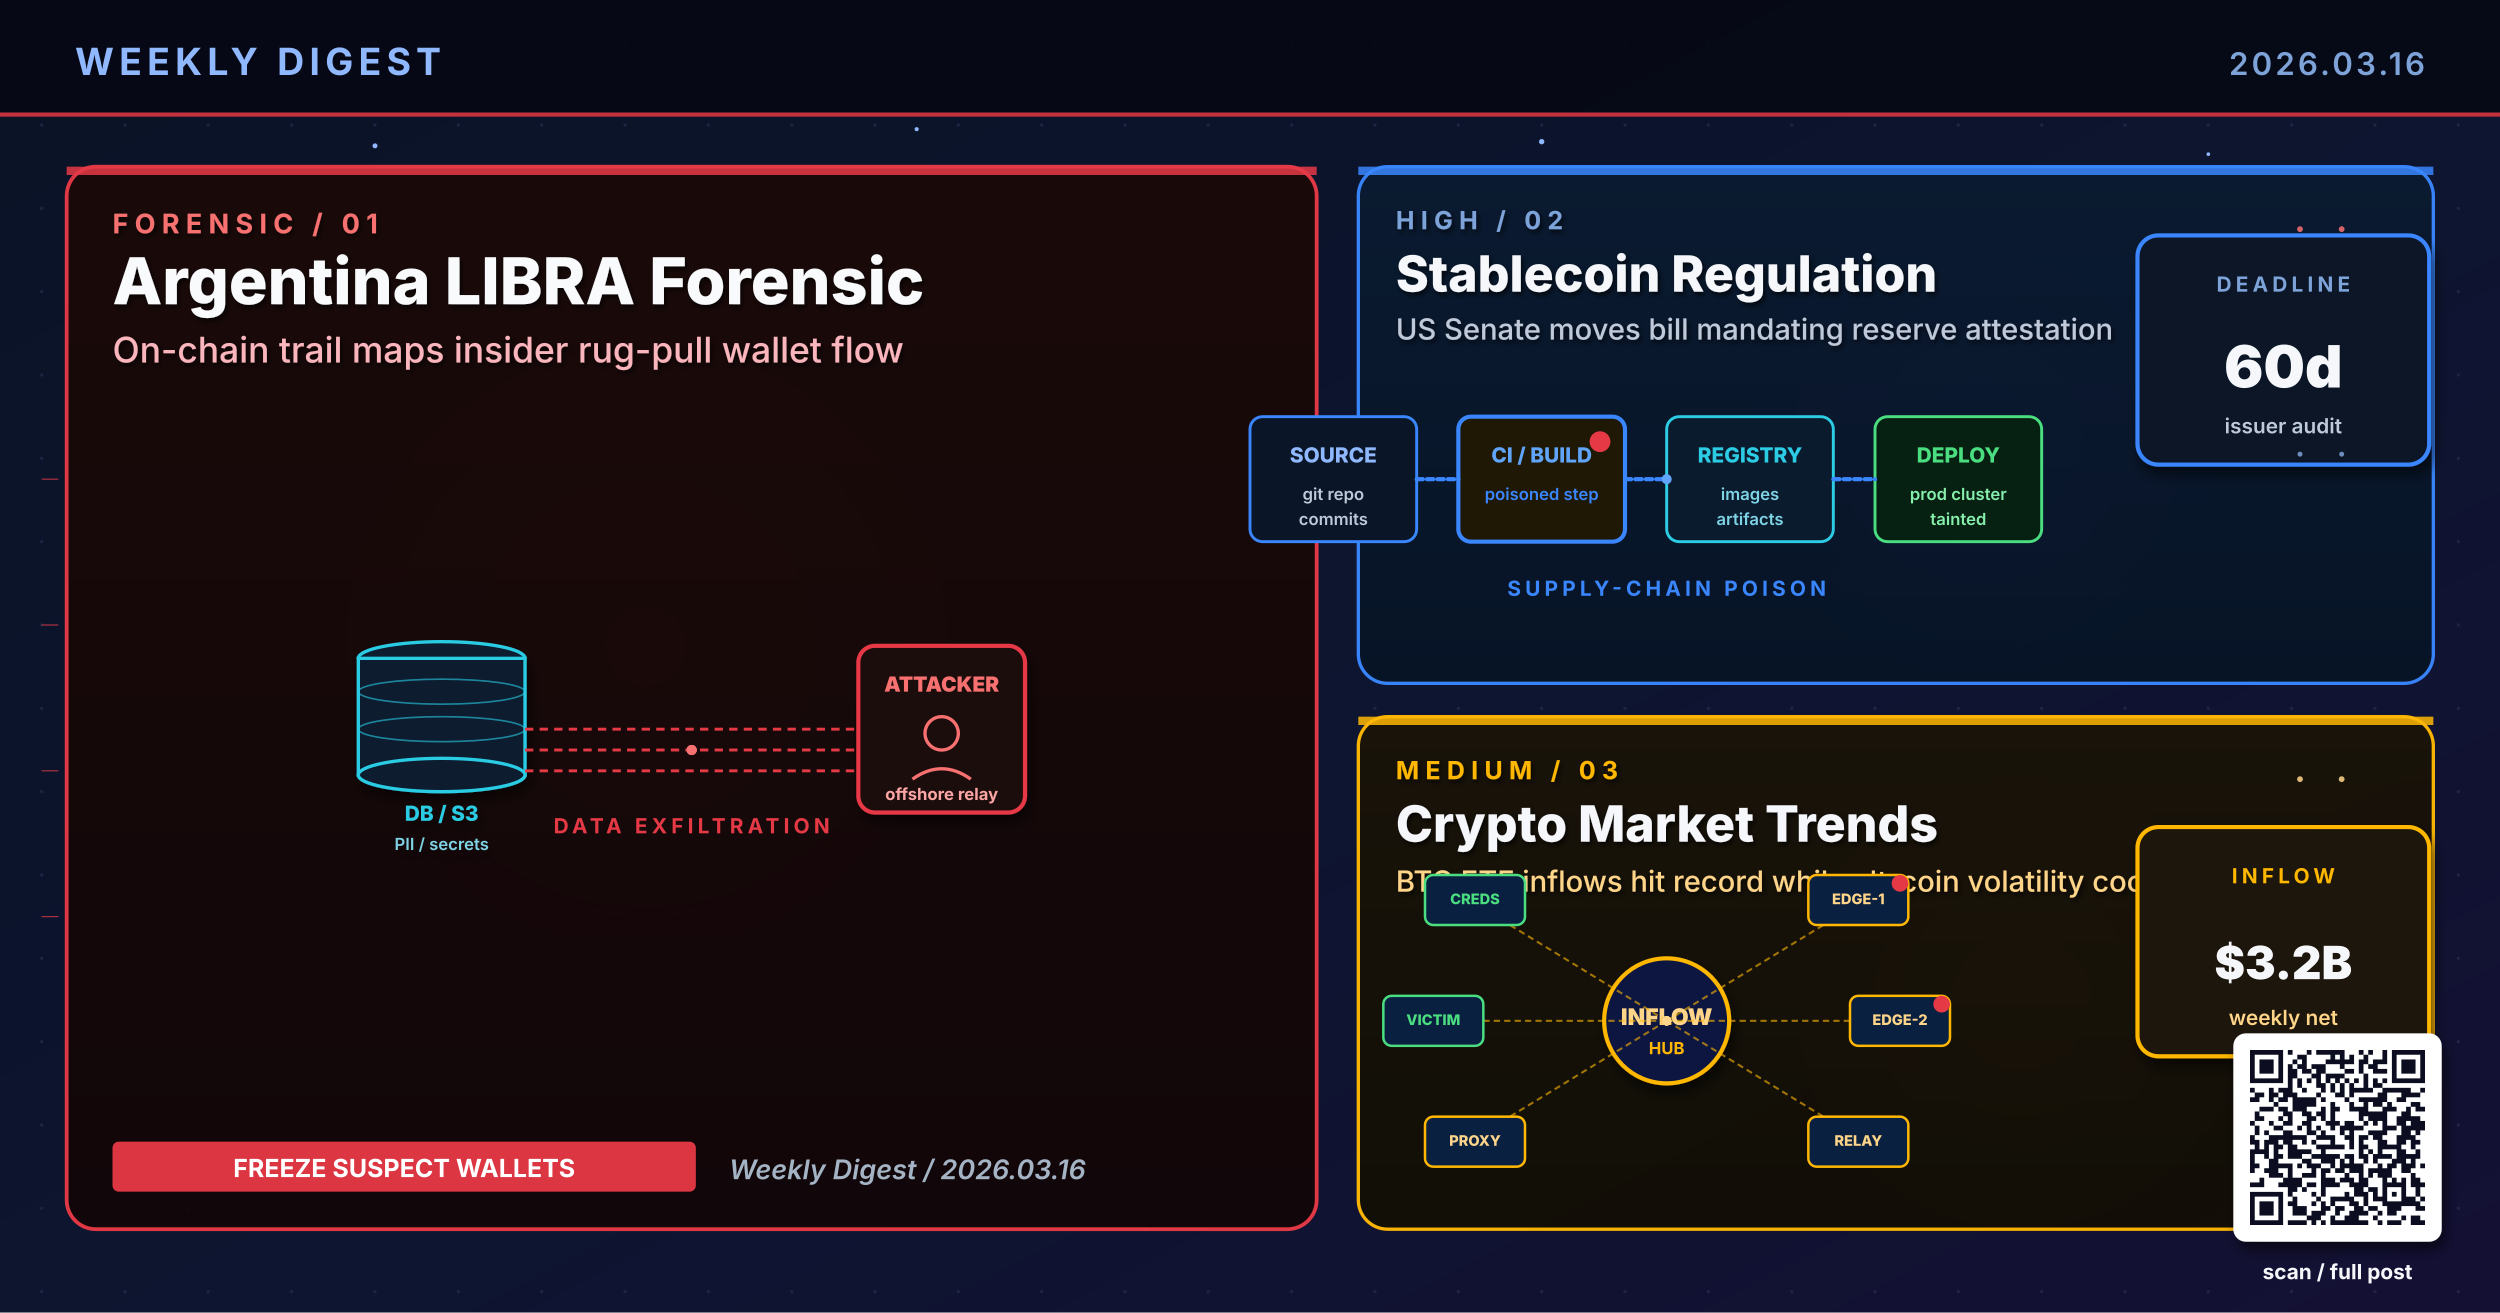
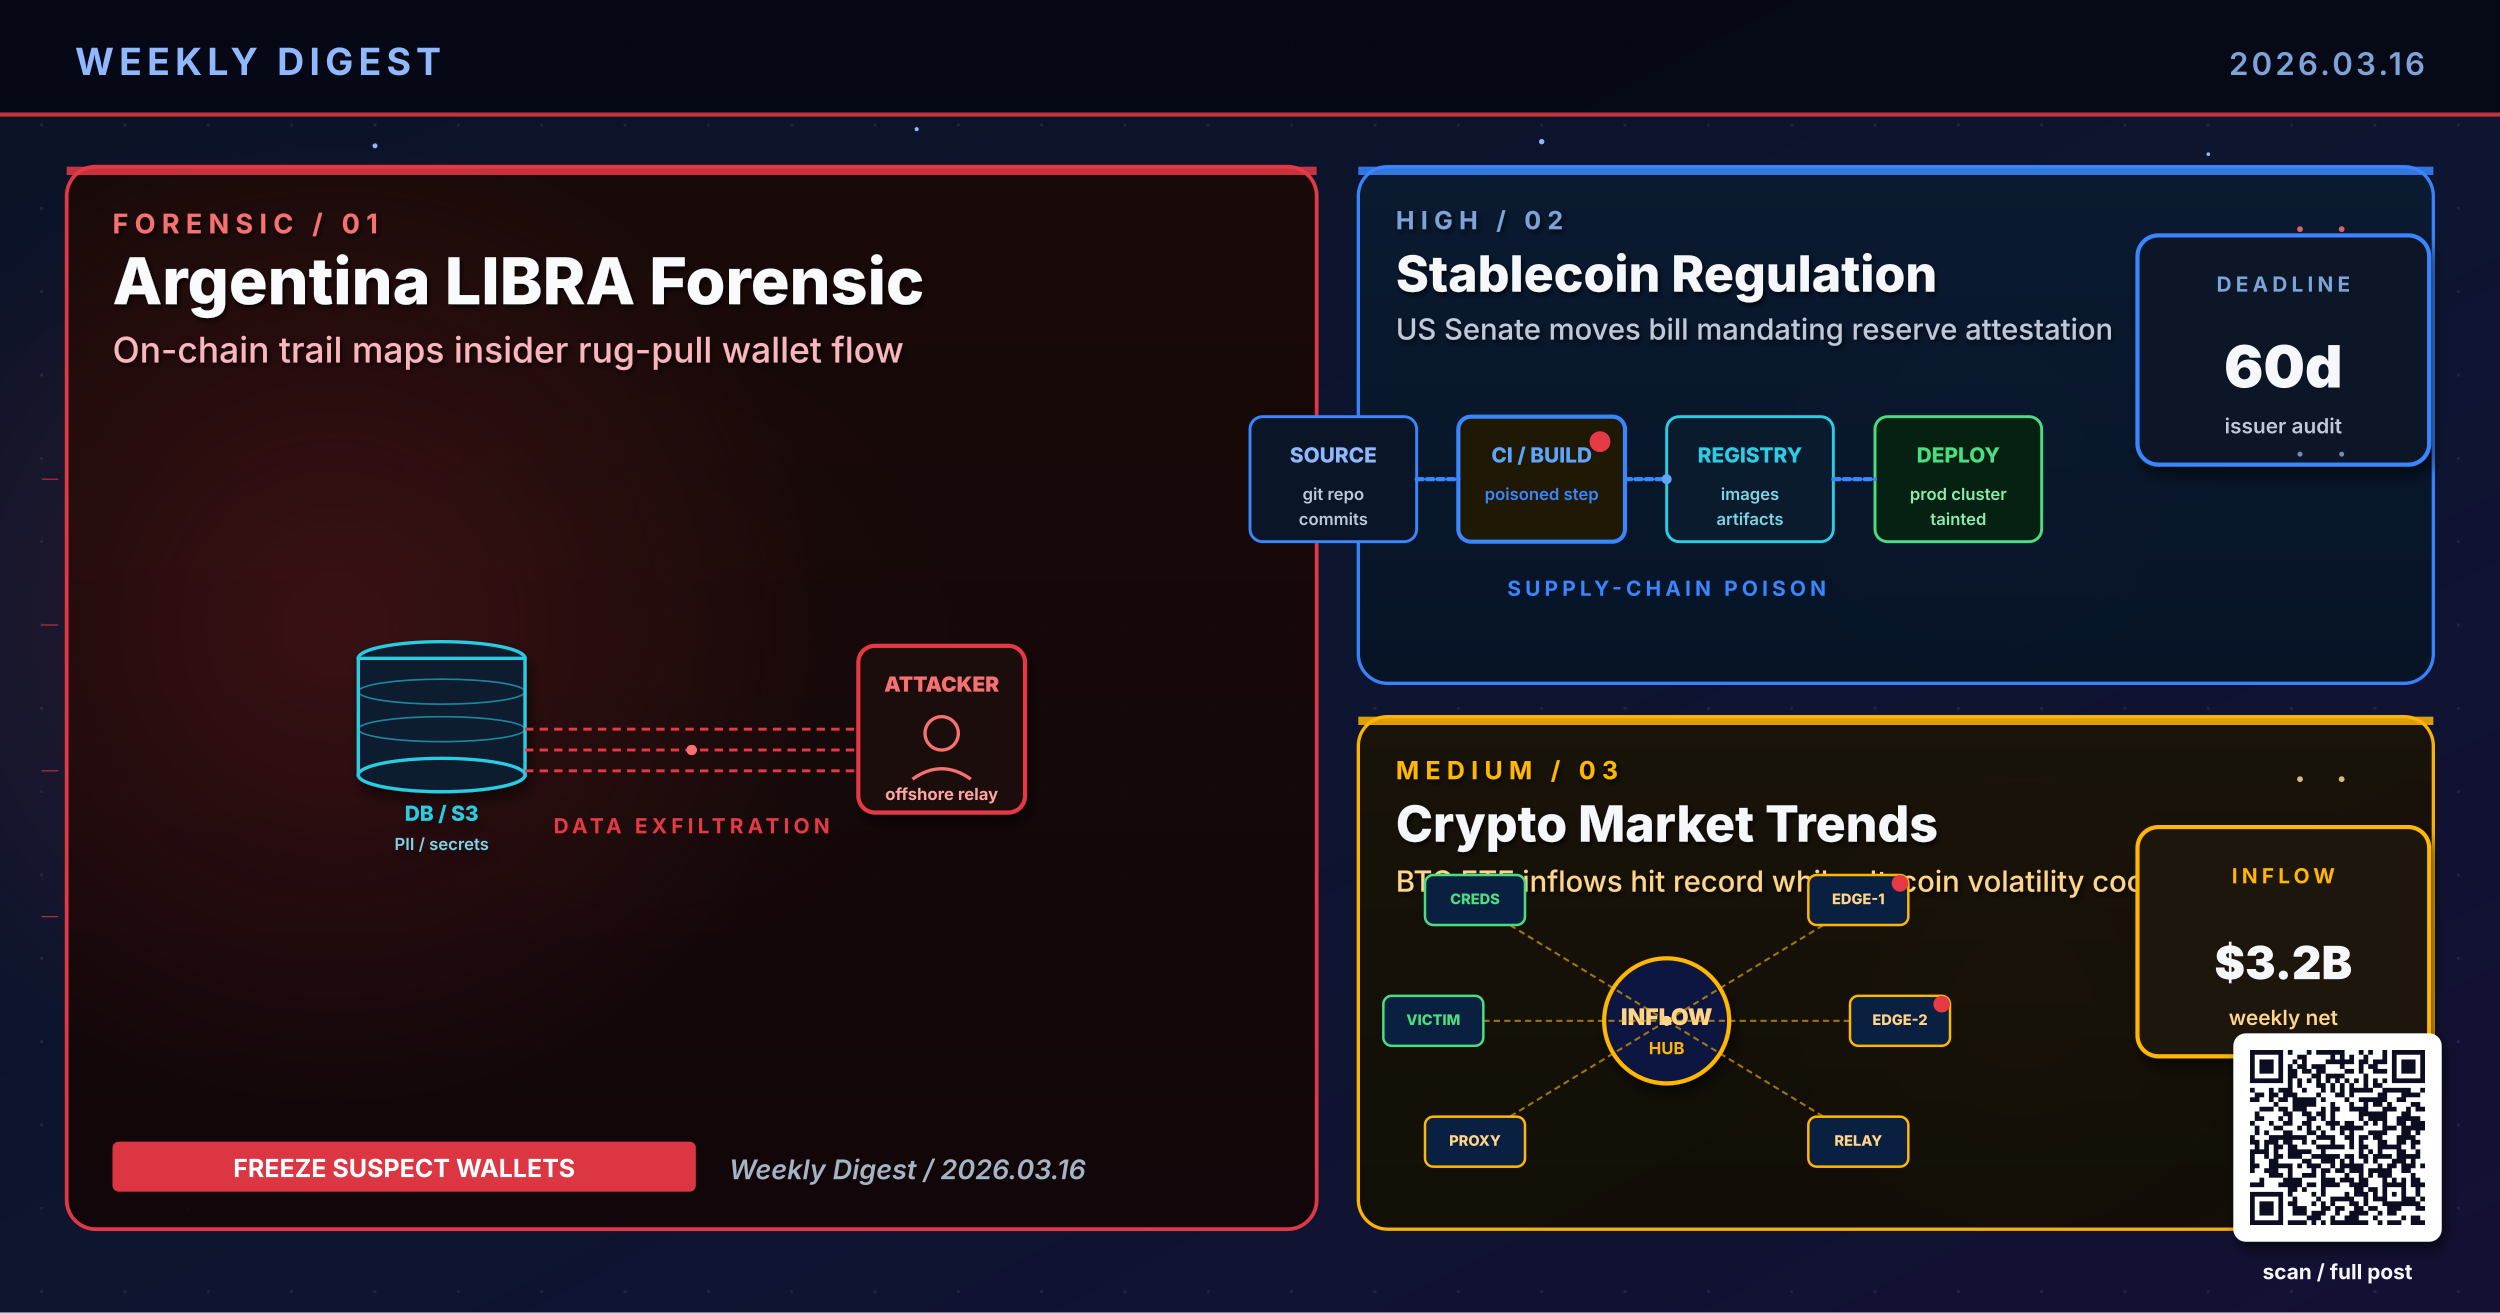
<svg xmlns="http://www.w3.org/2000/svg" viewBox="0 0 1200 630" width="1200" height="630" role="img" aria-label="Weekly digest cover 2026.03.16: Argentina LIBRA Forensic, Stablecoin Regulation, Crypto Market Trends">
  <defs>
    <linearGradient id="bgSpread" x1="0%" y1="0%" x2="100%" y2="100%">
      <stop offset="0%" stop-color="#0B1326" />
      <stop offset="55%" stop-color="#0D1530" />
      <stop offset="100%" stop-color="#141034" />
    </linearGradient>
    <linearGradient id="heroPanel" x1="0%" y1="0%" x2="0%" y2="100%">
      <stop offset="0%" stop-color="#1A0A08" />
      <stop offset="100%" stop-color="#110608" />
    </linearGradient>
    <linearGradient id="heroPanelBlue" x1="0%" y1="0%" x2="0%" y2="100%">
      <stop offset="0%" stop-color="#0A1A30" />
      <stop offset="100%" stop-color="#071426" />
    </linearGradient>
    <linearGradient id="heroPanelAmber" x1="0%" y1="0%" x2="0%" y2="100%">
      <stop offset="0%" stop-color="#1A1208" />
      <stop offset="100%" stop-color="#120E06" />
    </linearGradient>
    <linearGradient id="heroPanelGreen" x1="0%" y1="0%" x2="0%" y2="100%">
-       <stop offset="0%" stop-color="#062012" />
-       <stop offset="100%" stop-color="#04150B" />
+       <stop offset="0%" stop-color="#08160E" />
+       <stop offset="100%" stop-color="#04100A" />
    </linearGradient>
    <linearGradient id="heroPanelPurple" x1="0%" y1="0%" x2="0%" y2="100%">
-       <stop offset="0%" stop-color="#1B0E36" />
-       <stop offset="100%" stop-color="#10081E" />
+       <stop offset="0%" stop-color="#110629" />
+       <stop offset="100%" stop-color="#0A0418" />
    </linearGradient>
    <radialGradient id="hotRed" cx="50%" cy="50%" r="50%">
      <stop offset="0%" stop-color="#E63946" stop-opacity="0.6" />
      <stop offset="100%" stop-color="#E63946" stop-opacity="0" />
    </radialGradient>
    <radialGradient id="hotBlue" cx="50%" cy="50%" r="50%">
      <stop offset="0%" stop-color="#3A86FF" stop-opacity="0.5" />
      <stop offset="100%" stop-color="#3A86FF" stop-opacity="0" />
    </radialGradient>
    <radialGradient id="hotAmber" cx="50%" cy="50%" r="50%">
      <stop offset="0%" stop-color="#FFB703" stop-opacity="0.45" />
      <stop offset="100%" stop-color="#FFB703" stop-opacity="0" />
    </radialGradient>
    <radialGradient id="hotGreen" cx="50%" cy="50%" r="50%">
      <stop offset="0%" stop-color="#4ADE80" stop-opacity="0.45" />
      <stop offset="100%" stop-color="#4ADE80" stop-opacity="0" />
    </radialGradient>
    <radialGradient id="hotPurple" cx="50%" cy="50%" r="50%">
      <stop offset="0%" stop-color="#A78BFA" stop-opacity="0.45" />
      <stop offset="100%" stop-color="#A78BFA" stop-opacity="0" />
    </radialGradient>
    <pattern id="envGrid" x="0" y="0" width="40" height="40" patternUnits="userSpaceOnUse">
      <circle cx="20" cy="20" r="0.8" fill="#2A3256" opacity="0.55" />
    </pattern>
    <filter id="softShadow" x="-10%" y="-10%" width="130%" height="130%">
      <feGaussianBlur in="SourceAlpha" stdDeviation="3" />
      <feOffset dx="2" dy="4" />
      <feComponentTransfer>
        <feFuncA type="linear" slope="0.55" />
      </feComponentTransfer>
      <feMerge>
        <feMergeNode />
        <feMergeNode in="SourceGraphic" />
      </feMerge>
    </filter>
    <filter id="textShadow" x="-10%" y="-10%" width="130%" height="130%">
      <feGaussianBlur in="SourceAlpha" stdDeviation="1.2" />
      <feOffset dx="1" dy="1.5" />
      <feComponentTransfer>
        <feFuncA type="linear" slope="0.7" />
      </feComponentTransfer>
      <feMerge>
        <feMergeNode />
        <feMergeNode in="SourceGraphic" />
      </feMerge>
    </filter>
  </defs>
  <rect width="1200" height="630" fill="url(#bgSpread)" />
  <rect width="1200" height="630" fill="url(#envGrid)" />
  <circle cx="310" cy="310" r="160" fill="url(#hotRed)">
    <animate attributeName="opacity" values="0.6;1;0.6" dur="5.8s" repeatCount="indefinite" />
  </circle>
  <circle cx="950" cy="210" r="120" fill="url(#hotBlue)">
    <animate attributeName="opacity" values="0.45;0.85;0.45" dur="6.4s" repeatCount="indefinite" />
  </circle>
  <circle cx="970" cy="480" r="110" fill="url(#hotAmber)">
    <animate attributeName="opacity" values="0.4;0.75;0.4" dur="7.1s" repeatCount="indefinite" />
  </circle>
  <g fill="#8FB8FF">
    <circle cx="180" cy="70" r="1.2">
      <animate attributeName="opacity" values="0.2;1;0.2" dur="3.4s" repeatCount="indefinite" />
    </circle>
    <circle cx="440" cy="62" r="1">
      <animate attributeName="opacity" values="0.2;0.9;0.2" dur="4.2s" repeatCount="indefinite" />
    </circle>
    <circle cx="740" cy="68" r="1.3">
      <animate attributeName="opacity" values="0.25;1;0.25" dur="3.9s" repeatCount="indefinite" />
    </circle>
    <circle cx="1060" cy="74" r="0.9">
      <animate attributeName="opacity" values="0.2;0.85;0.2" dur="5.1s" repeatCount="indefinite" />
    </circle>
    <circle cx="90" cy="580" r="1">
      <animate attributeName="opacity" values="0.15;0.8;0.15" dur="4.7s" repeatCount="indefinite" />
    </circle>
    <circle cx="550" cy="590" r="0.8">
      <animate attributeName="opacity" values="0.2;0.75;0.2" dur="3.6s" begin="0.5s" repeatCount="indefinite" />
    </circle>
  </g>
  <rect x="0" y="0" width="1200" height="56" fill="#050813" opacity="0.92" />
  <text x="36" y="36" font-family="Inter, Helvetica, Arial, sans-serif" font-size="18" font-weight="700" fill="#8FB8FF" letter-spacing="2.5">WEEKLY DIGEST</text>
  <text x="1164" y="36" font-family="Inter, Helvetica, Arial, sans-serif" font-size="15" font-weight="600" fill="#7DA3D9" letter-spacing="1.5" text-anchor="end">2026.03.16</text>
  <rect x="0" y="54" width="1200" height="2" fill="#E63946" opacity="0.85">
    <animate attributeName="opacity" values="0.4;1;0.4" dur="4.8s" repeatCount="indefinite" />
  </rect>
  <rect x="32" y="80" width="600" height="510" rx="14" ry="14" fill="url(#heroPanel)" stroke="#E63946" stroke-width="1.8" opacity="0.98" />
+   <circle cx="160" cy="300" r="240" fill="url(#hotRed)" opacity="0.28" />
  <rect x="32" y="80" width="600" height="4" fill="#E63946" opacity="0.85">
    <animate attributeName="opacity" values="0.5;1;0.5" dur="3.4s" repeatCount="indefinite" />
  </rect>
  <g filter="url(#textShadow)">
    <text x="54" y="112" font-family="Inter, Helvetica, Arial, sans-serif" font-size="13" font-weight="700" fill="#F87171" letter-spacing="3">FORENSIC  /  01</text>
    <text x="54" y="146" font-family="Inter, Helvetica, Arial, sans-serif" font-size="31" font-weight="800" fill="#F8FAFC">Argentina LIBRA Forensic</text>
    <text x="54" y="174" font-family="Inter, Helvetica, Arial, sans-serif" font-size="17" font-weight="500" fill="#FBB6BD">On-chain trail maps insider rug-pull wallet flow</text>
  </g>
  <g transform="translate(332,360)">
    <g transform="translate(-160,-50)" filter="url(#softShadow)">
      <ellipse cx="40" cy="6" rx="40" ry="8" fill="#0A1B2E" stroke="#2CCCE4" stroke-width="1.6" />
      <rect x="0" y="6" width="80" height="56" fill="#0A1B2E" stroke="#2CCCE4" stroke-width="1.6" />
      <ellipse cx="40" cy="62" rx="40" ry="8" fill="#0A1B2E" stroke="#2CCCE4" stroke-width="1.6" />
      <ellipse cx="40" cy="22" rx="40" ry="6" fill="none" stroke="#2CCCE4" stroke-width="0.8" opacity="0.6" />
      <ellipse cx="40" cy="40" rx="40" ry="6" fill="none" stroke="#2CCCE4" stroke-width="0.8" opacity="0.6" />
      <text x="40" y="84" text-anchor="middle" font-family="Inter, monospace" font-size="10" font-weight="800" fill="#2CCCE4">DB / S3</text>
      <text x="40" y="98" text-anchor="middle" font-family="Inter, monospace" font-size="8" font-weight="600" fill="#7ED4E5">PII  /  secrets</text>
    </g>
    <g transform="translate(80,-50)" filter="url(#softShadow)">
      <rect x="0" y="0" width="80" height="80" rx="8" fill="#1E0A0A" stroke="#E63946" stroke-width="2" />
      <text x="40" y="22" text-anchor="middle" font-family="Inter, monospace" font-size="10" font-weight="900" fill="#F87171">ATTACKER</text>
      <g transform="translate(20,32)" stroke="#F87171" stroke-width="1.6" fill="none">
        <circle cx="20" cy="10" r="8" />
        <path d="M6 32 Q20 22 34 32" />
      </g>
      <text x="40" y="74" text-anchor="middle" font-family="Inter, monospace" font-size="8" font-weight="700" fill="#FCA5A5">offshore relay</text>
    </g>
    <g stroke="#E63946" stroke-width="1.4" stroke-dasharray="4 3" fill="none">
      <path d="M-80 -10 L80 -10">
        <animate attributeName="stroke-dashoffset" values="0;-14" dur="1.2s" repeatCount="indefinite" />
      </path>
      <path d="M-80 0 L80 0">
        <animate attributeName="stroke-dashoffset" values="0;-14" dur="1.4s" begin="0.2s" repeatCount="indefinite" />
      </path>
      <path d="M-80 10 L80 10">
        <animate attributeName="stroke-dashoffset" values="0;-14" dur="1s" begin="0.4s" repeatCount="indefinite" />
      </path>
    </g>
    <g fill="#F87171">
      <circle r="2.4">
        <animateMotion path="M-80 -10 L80 -10" dur="2s" repeatCount="indefinite" />
      </circle>
      <circle r="2.4">
        <animateMotion path="M-80 0 L80 0" dur="2.2s" begin="0.4s" repeatCount="indefinite" />
      </circle>
      <circle r="2.4">
        <animateMotion path="M-80 10 L80 10" dur="2.4s" begin="0.8s" repeatCount="indefinite" />
      </circle>
    </g>
    <text x="0" y="40" text-anchor="middle" font-family="Inter, Helvetica, Arial, sans-serif" font-size="10" font-weight="700" fill="#E63946" letter-spacing="2">DATA EXFILTRATION</text>
  </g>
  <g transform="translate(54,548)">
    <rect x="0" y="0" width="280" height="24" rx="3" fill="#E63946" opacity="0.95" />
    <text x="140" y="17" text-anchor="middle" font-family="Inter, Helvetica, Arial, sans-serif" font-size="12" font-weight="700" fill="#FFFFFF">FREEZE SUSPECT WALLETS</text>
  </g>
  <text x="350" y="566" font-family="Inter, Helvetica, Arial, sans-serif" font-size="13" font-weight="600" fill="#A5B4C4" font-style="italic">Weekly Digest  /  2026.03.16</text>
  <rect x="652" y="80" width="516" height="248" rx="14" ry="14" fill="url(#heroPanelBlue)" stroke="#3A86FF" stroke-width="1.6" opacity="0.97" />
  <rect x="652" y="80" width="516" height="4" fill="#3A86FF" opacity="0.85">
    <animate attributeName="opacity" values="0.5;1;0.5" dur="4.2s" repeatCount="indefinite" />
  </rect>
  <g filter="url(#textShadow)">
    <text x="670" y="110" font-family="Inter, Helvetica, Arial, sans-serif" font-size="12" font-weight="700" fill="#7DA3D9" letter-spacing="3">HIGH  /  02</text>
    <text x="670" y="140" font-family="Inter, Helvetica, Arial, sans-serif" font-size="24" font-weight="800" fill="#F5F7FA">Stablecoin Regulation</text>
    <text x="670" y="163" font-family="Inter, Helvetica, Arial, sans-serif" font-size="14" font-weight="500" fill="#BFC9D9">US Senate moves bill mandating reserve attestation</text>
  </g>
  <g transform="translate(800,230)" font-family="Inter, monospace" font-weight="800">
    <g transform="translate(-200,-30)">
      <rect x="0" y="0" width="80" height="60" rx="6" fill="#0A1628" stroke="#3A86FF" stroke-width="1.4" />
      <text x="40" y="22" text-anchor="middle" font-size="10" fill="#8FB8FF">SOURCE</text>
      <text x="40" y="40" text-anchor="middle" font-size="8" font-weight="600" fill="#BFC9D9">git repo</text>
      <text x="40" y="52" text-anchor="middle" font-size="8" font-weight="600" fill="#BFC9D9">commits</text>
    </g>
    <g transform="translate(-100,-30)">
      <rect x="0" y="0" width="80" height="60" rx="6" fill="#1E1805" stroke="#3A86FF" stroke-width="2">
        <animate attributeName="stroke-opacity" values="0.6;1;0.6" dur="1.8s" repeatCount="indefinite" />
      </rect>
      <text x="40" y="22" text-anchor="middle" font-size="10" fill="#60A5FA">CI / BUILD</text>
      <text x="40" y="40" text-anchor="middle" font-size="8" font-weight="600" fill="#3A86FF">poisoned step</text>
      <circle cx="68" cy="12" r="5" fill="#E63946">
        <animate attributeName="opacity" values="0.4;1;0.4" dur="1.2s" repeatCount="indefinite" />
      </circle>
    </g>
    <g transform="translate(0,-30)">
      <rect x="0" y="0" width="80" height="60" rx="6" fill="#0A1B2E" stroke="#2CCCE4" stroke-width="1.4" />
      <text x="40" y="22" text-anchor="middle" font-size="10" fill="#2CCCE4">REGISTRY</text>
      <text x="40" y="40" text-anchor="middle" font-size="8" font-weight="600" fill="#7ED4E5">images</text>
      <text x="40" y="52" text-anchor="middle" font-size="8" font-weight="600" fill="#7ED4E5">artifacts</text>
    </g>
    <g transform="translate(100,-30)">
      <rect x="0" y="0" width="80" height="60" rx="6" fill="#062012" stroke="#4ADE80" stroke-width="1.4" />
      <text x="40" y="22" text-anchor="middle" font-size="10" fill="#4ADE80">DEPLOY</text>
      <text x="40" y="40" text-anchor="middle" font-size="8" font-weight="600" fill="#86EFAC">prod cluster</text>
      <text x="40" y="52" text-anchor="middle" font-size="8" font-weight="600" fill="#86EFAC">tainted</text>
    </g>
    <g stroke="#3A86FF" stroke-width="2" fill="none" stroke-linecap="round">
      <path d="M-120 0 L-100 0" stroke-dasharray="3 2">
        <animate attributeName="stroke-dashoffset" values="0;-10" dur="1s" repeatCount="indefinite" />
      </path>
      <path d="M-20 0 L0 0" stroke-dasharray="3 2">
        <animate attributeName="stroke-dashoffset" values="0;-10" dur="1s" repeatCount="indefinite" />
      </path>
      <path d="M80 0 L100 0" stroke-dasharray="3 2">
        <animate attributeName="stroke-dashoffset" values="0;-10" dur="1s" repeatCount="indefinite" />
      </path>
    </g>
    <g fill="#60A5FA">
      <circle r="2.4">
        <animateMotion path="M-120 0 L100 0" dur="3.6s" repeatCount="indefinite" />
      </circle>
      <circle r="2" opacity="0.7">
        <animateMotion path="M-120 0 L100 0" dur="3.6s" begin="1.2s" repeatCount="indefinite" />
      </circle>
    </g>
    <text x="0" y="56" text-anchor="middle" font-family="Inter, Helvetica, Arial, sans-serif" font-size="10" font-weight="700" fill="#3A86FF" letter-spacing="2">SUPPLY-CHAIN POISON</text>
  </g>
  <g transform="translate(1094,168)" filter="url(#softShadow)">
    <rect x="-68" y="-55" width="140" height="110" rx="10" fill="#071426" stroke="#3A86FF" stroke-width="2" />
    <text x="2" y="-28" text-anchor="middle" font-family="Inter, Helvetica, Arial, sans-serif" font-size="10" font-weight="700" letter-spacing="2" fill="#7DA3D9">DEADLINE</text>
    <text x="2" y="18" text-anchor="middle" font-family="Inter, Helvetica, Arial, sans-serif" font-size="28" font-weight="900" fill="#F5F7FA">60d</text>
    <text x="2" y="40" text-anchor="middle" font-family="Inter, Helvetica, Arial, sans-serif" font-size="10" font-weight="600" fill="#BFC9D9">issuer audit</text>
  </g>
  <rect x="652" y="344" width="516" height="246" rx="14" ry="14" fill="url(#heroPanelAmber)" stroke="#FFB703" stroke-width="1.6" opacity="0.97" />
  <rect x="652" y="344" width="516" height="4" fill="#FFB703" opacity="0.85">
    <animate attributeName="opacity" values="0.5;1;0.5" dur="4.8s" repeatCount="indefinite" />
  </rect>
  <g filter="url(#textShadow)">
    <text x="670" y="374" font-family="Inter, Helvetica, Arial, sans-serif" font-size="12" font-weight="700" fill="#FFB703" letter-spacing="3">MEDIUM  /  03</text>
    <text x="670" y="404" font-family="Inter, Helvetica, Arial, sans-serif" font-size="24" font-weight="800" fill="#F5F7FA">Crypto Market Trends</text>
    <text x="670" y="428" font-family="Inter, Helvetica, Arial, sans-serif" font-size="14" font-weight="500" fill="#FFD58A">BTC ETF inflows hit record while alt-coin volatility cools</text>
  </g>
  <g transform="translate(800,490)">
    <circle cx="0" cy="0" r="30" fill="#0A1540" stroke="#FFB703" stroke-width="2" filter="url(#softShadow)">
      <animate attributeName="r" values="28;34;28" dur="3.2s" repeatCount="indefinite" />
    </circle>
    <text x="0" y="2" text-anchor="middle" font-family="Inter, monospace" font-size="11" font-weight="900" fill="#FFD58A">INFLOW</text>
    <text x="0" y="16" text-anchor="middle" font-family="Inter, monospace" font-size="8" font-weight="700" fill="#FFB703">HUB</text>
    <g stroke="#FFB703" stroke-width="1" stroke-dasharray="3 2" fill="none" opacity="0.6">
      <line x1="0" y1="0" x2="90" y2="-55" />
      <line x1="0" y1="0" x2="108" y2="0" />
      <line x1="0" y1="0" x2="90" y2="55" />
      <line x1="0" y1="0" x2="-90" y2="55" />
      <line x1="0" y1="0" x2="-108" y2="0" />
      <line x1="0" y1="0" x2="-90" y2="-55" />
    </g>
    <g font-family="Inter, monospace" font-size="7" font-weight="800">
      <g transform="translate(92,-58)">
        <rect x="-24" y="-12" width="48" height="24" rx="4" fill="#0A2040" stroke="#FFB703" stroke-width="1.2" />
        <text x="0" y="2" text-anchor="middle" fill="#FFD58A">EDGE-1</text>
        <circle cx="20" cy="-8" r="4" fill="#E63946">
          <animate attributeName="opacity" values="0.4;1;0.4" dur="1.6s" repeatCount="indefinite" />
        </circle>
      </g>
      <g transform="translate(112,0)">
        <rect x="-24" y="-12" width="48" height="24" rx="4" fill="#0A2040" stroke="#FFB703" stroke-width="1.2" />
        <text x="0" y="2" text-anchor="middle" fill="#FFD58A">EDGE-2</text>
        <circle cx="20" cy="-8" r="4" fill="#E63946">
          <animate attributeName="opacity" values="0.4;1;0.4" dur="2s" begin="0.3s" repeatCount="indefinite" />
        </circle>
      </g>
      <g transform="translate(92,58)">
        <rect x="-24" y="-12" width="48" height="24" rx="4" fill="#0A2040" stroke="#FFB703" stroke-width="1.2" />
        <text x="0" y="2" text-anchor="middle" fill="#FFD58A">RELAY</text>
      </g>
      <g transform="translate(-92,58)">
        <rect x="-24" y="-12" width="48" height="24" rx="4" fill="#0A2040" stroke="#FFB703" stroke-width="1.2" />
        <text x="0" y="2" text-anchor="middle" fill="#FFD58A">PROXY</text>
      </g>
      <g transform="translate(-112,0)">
        <rect x="-24" y="-12" width="48" height="24" rx="4" fill="#0A2040" stroke="#4ADE80" stroke-width="1.2" />
        <text x="0" y="2" text-anchor="middle" fill="#4ADE80">VICTIM</text>
      </g>
      <g transform="translate(-92,-58)">
        <rect x="-24" y="-12" width="48" height="24" rx="4" fill="#0A2040" stroke="#4ADE80" stroke-width="1.2" />
        <text x="0" y="2" text-anchor="middle" fill="#4ADE80">CREDS</text>
      </g>
    </g>
    <g fill="#FFD58A">
      <circle r="2.2">
        <animateMotion path="M0 0 L90 -55" dur="2s" repeatCount="indefinite" />
      </circle>
      <circle r="2.2">
        <animateMotion path="M0 0 L108 0" dur="1.8s" begin="0.3s" repeatCount="indefinite" />
      </circle>
      <circle r="2.2">
        <animateMotion path="M0 0 L90 55" dur="2.2s" begin="0.6s" repeatCount="indefinite" />
      </circle>
      <circle r="2.2">
        <animateMotion path="M0 0 L-90 55" dur="2.4s" begin="0.9s" repeatCount="indefinite" />
      </circle>
      <circle r="2.2">
        <animateMotion path="M0 0 L-108 0" dur="1.9s" begin="1.2s" repeatCount="indefinite" />
      </circle>
      <circle r="2.2">
        <animateMotion path="M0 0 L-90 -55" dur="2.1s" begin="1.5s" repeatCount="indefinite" />
      </circle>
    </g>
  </g>
  <g transform="translate(1094,452)" filter="url(#softShadow)">
    <rect x="-68" y="-55" width="140" height="110" rx="10" fill="#1A1208" stroke="#FFB703" stroke-width="2" />
    <text x="2" y="-28" text-anchor="middle" font-family="Inter, Helvetica, Arial, sans-serif" font-size="10" font-weight="700" letter-spacing="2" fill="#FFB703">INFLOW</text>
    <text x="2" y="18" text-anchor="middle" font-family="Inter, Helvetica, Arial, sans-serif" font-size="22" font-weight="900" fill="#F5F7FA">$3.2B</text>
    <text x="2" y="40" text-anchor="middle" font-family="Inter, Helvetica, Arial, sans-serif" font-size="10" font-weight="600" fill="#FFD58A">weekly net</text>
  </g>
  <g opacity="0.85">
    <g fill="#F87171">
      <circle cx="1104" cy="110" r="1.4">
        <animate attributeName="opacity" values="0.2;1;0.2" dur="1.8s" repeatCount="indefinite" />
      </circle>
      <circle cx="1124" cy="110" r="1.4">
        <animate attributeName="opacity" values="0.2;1;0.2" dur="1.4s" begin="0.3s" repeatCount="indefinite" />
      </circle>
    </g>
    <g fill="#7DA3D9">
      <circle cx="1104" cy="218" r="1.2">
        <animate attributeName="opacity" values="0.2;1;0.2" dur="2s" repeatCount="indefinite" />
      </circle>
      <circle cx="1124" cy="218" r="1.2">
        <animate attributeName="opacity" values="0.2;1;0.2" dur="1.6s" begin="0.4s" repeatCount="indefinite" />
      </circle>
    </g>
    <g fill="#FFD58A">
      <circle cx="1104" cy="374" r="1.4">
        <animate attributeName="opacity" values="0.2;1;0.2" dur="1.8s" repeatCount="indefinite" />
      </circle>
      <circle cx="1124" cy="374" r="1.4">
        <animate attributeName="opacity" values="0.2;1;0.2" dur="1.6s" begin="0.3s" repeatCount="indefinite" />
      </circle>
    </g>
    <g stroke="#E63946" stroke-width="0.5" fill="none">
      <path d="M20 230 L28 230">
        <animate attributeName="stroke-opacity" values="0;0.7;0" dur="2s" repeatCount="indefinite" />
      </path>
      <path d="M20 300 L28 300">
        <animate attributeName="stroke-opacity" values="0;0.7;0" dur="2.3s" begin="0.3s" repeatCount="indefinite" />
      </path>
      <path d="M20 370 L28 370">
        <animate attributeName="stroke-opacity" values="0;0.7;0" dur="1.9s" begin="0.6s" repeatCount="indefinite" />
      </path>
      <path d="M20 440 L28 440">
        <animate attributeName="stroke-opacity" values="0;0.7;0" dur="2.1s" begin="0.9s" repeatCount="indefinite" />
      </path>
    </g>
  </g>
  <g transform="translate(1080,504)" filter="url(#softShadow)">
    <rect x="-8" y="-8" width="100" height="100" rx="6" fill="#FFFFFF" />
    <path fill="#0A1020" d="M0.0 0.0h15.892v2.27h-15.892z M18.162 0.0h2.27v2.27h-2.27z M27.243 0.0h2.27v2.27h-2.27z M31.784 0.0h13.622v2.27h-13.622z M52.216 0.0h2.27v2.27h-2.27z M56.757 0.0h2.27v2.27h-2.27z M63.568 0.0h2.27v2.27h-2.27z M68.108 0.0h15.892v2.27h-15.892z M0.0 2.27h2.27v2.27h-2.27z M13.622 2.27h2.27v2.27h-2.27z M22.703 2.27h4.541v2.27h-4.541z M38.595 2.27h2.27v2.27h-2.27z M43.135 2.27h2.27v2.27h-2.27z M47.676 2.27h2.27v2.27h-2.27z M54.486 2.27h2.27v2.27h-2.27z M63.568 2.27h2.27v2.27h-2.27z M68.108 2.27h2.27v2.27h-2.27z M81.73 2.27h2.27v2.27h-2.27z M0.0 4.541h2.27v2.27h-2.27z M4.541 4.541h6.811v2.27h-6.811z M13.622 4.541h2.27v2.27h-2.27z M20.432 4.541h2.27v2.27h-2.27z M24.973 4.541h2.27v2.27h-2.27z M36.324 4.541h13.622v2.27h-13.622z M52.216 4.541h4.541v2.27h-4.541z M59.027 4.541h6.811v2.27h-6.811z M68.108 4.541h2.27v2.27h-2.27z M72.649 4.541h6.811v2.27h-6.811z M81.73 4.541h2.27v2.27h-2.27z M0.0 6.811h2.27v2.27h-2.27z M4.541 6.811h6.811v2.27h-6.811z M13.622 6.811h2.27v2.27h-2.27z M18.162 6.811h2.27v2.27h-2.27z M22.703 6.811h4.541v2.27h-4.541z M29.514 6.811h6.811v2.27h-6.811z M43.135 6.811h2.27v2.27h-2.27z M52.216 6.811h2.27v2.27h-2.27z M56.757 6.811h4.541v2.27h-4.541z M68.108 6.811h2.27v2.27h-2.27z M72.649 6.811h6.811v2.27h-6.811z M81.73 6.811h2.27v2.27h-2.27z M0.0 9.081h2.27v2.27h-2.27z M4.541 9.081h6.811v2.27h-6.811z M13.622 9.081h2.27v2.27h-2.27z M18.162 9.081h4.541v2.27h-4.541z M24.973 9.081h4.541v2.27h-4.541z M31.784 9.081h4.541v2.27h-4.541z M45.405 9.081h4.541v2.27h-4.541z M52.216 9.081h2.27v2.27h-2.27z M59.027 9.081h6.811v2.27h-6.811z M68.108 9.081h2.27v2.27h-2.27z M72.649 9.081h6.811v2.27h-6.811z M81.73 9.081h2.27v2.27h-2.27z M0.0 11.351h2.27v2.27h-2.27z M13.622 11.351h2.27v2.27h-2.27z M18.162 11.351h4.541v2.27h-4.541z M29.514 11.351h4.541v2.27h-4.541z M36.324 11.351h9.081v2.27h-9.081z M54.486 11.351h2.27v2.27h-2.27z M68.108 11.351h2.27v2.27h-2.27z M81.73 11.351h2.27v2.27h-2.27z M0.0 13.622h15.892v2.27h-15.892z M18.162 13.622h2.27v2.27h-2.27z M22.703 13.622h2.27v2.27h-2.27z M27.243 13.622h2.27v2.27h-2.27z M31.784 13.622h2.27v2.27h-2.27z M36.324 13.622h2.27v2.27h-2.27z M40.865 13.622h2.27v2.27h-2.27z M45.405 13.622h2.27v2.27h-2.27z M49.946 13.622h2.27v2.27h-2.27z M54.486 13.622h2.27v2.27h-2.27z M59.027 13.622h2.27v2.27h-2.27z M63.568 13.622h2.27v2.27h-2.27z M68.108 13.622h15.892v2.27h-15.892z M18.162 15.892h2.27v2.27h-2.27z M22.703 15.892h2.27v2.27h-2.27z M31.784 15.892h4.541v2.27h-4.541z M38.595 15.892h2.27v2.27h-2.27z M43.135 15.892h2.27v2.27h-2.27z M47.676 15.892h2.27v2.27h-2.27z M54.486 15.892h2.27v2.27h-2.27z M59.027 15.892h4.541v2.27h-4.541z M0.0 18.162h2.27v2.27h-2.27z M9.081 18.162h2.27v2.27h-2.27z M13.622 18.162h6.811v2.27h-6.811z M24.973 18.162h2.27v2.27h-2.27z M34.054 18.162h2.27v2.27h-2.27z M38.595 18.162h2.27v2.27h-2.27z M43.135 18.162h2.27v2.27h-2.27z M47.676 18.162h11.351v2.27h-11.351z M63.568 18.162h13.622v2.27h-13.622z M81.73 18.162h2.27v2.27h-2.27z M2.27 20.432h4.541v2.27h-4.541z M9.081 20.432h4.541v2.27h-4.541z M15.892 20.432h6.811v2.27h-6.811z M31.784 20.432h2.27v2.27h-2.27z M40.865 20.432h4.541v2.27h-4.541z M47.676 20.432h2.27v2.27h-2.27z M61.297 20.432h4.541v2.27h-4.541z M72.649 20.432h9.081v2.27h-9.081z M0.0 22.703h4.541v2.27h-4.541z M9.081 22.703h2.27v2.27h-2.27z M13.622 22.703h4.541v2.27h-4.541z M20.432 22.703h11.351v2.27h-11.351z M34.054 22.703h2.27v2.27h-2.27z M45.405 22.703h2.27v2.27h-2.27z M52.216 22.703h13.622v2.27h-13.622z M70.378 22.703h4.541v2.27h-4.541z M11.351 24.973h2.27v2.27h-2.27z M20.432 24.973h11.351v2.27h-11.351z M38.595 24.973h2.27v2.27h-2.27z M47.676 24.973h2.27v2.27h-2.27z M54.486 24.973h2.27v2.27h-2.27z M59.027 24.973h4.541v2.27h-4.541z M65.838 24.973h2.27v2.27h-2.27z M77.189 24.973h4.541v2.27h-4.541z M4.541 27.243h6.811v2.27h-6.811z M13.622 27.243h4.541v2.27h-4.541z M20.432 27.243h6.811v2.27h-6.811z M34.054 27.243h2.27v2.27h-2.27z M38.595 27.243h4.541v2.27h-4.541z M47.676 27.243h9.081v2.27h-9.081z M63.568 27.243h6.811v2.27h-6.811z M74.919 27.243h2.27v2.27h-2.27z M79.459 27.243h4.541v2.27h-4.541z M2.27 29.514h2.27v2.27h-2.27z M15.892 29.514h4.541v2.27h-4.541z M24.973 29.514h4.541v2.27h-4.541z M31.784 29.514h4.541v2.27h-4.541z M38.595 29.514h2.27v2.27h-2.27z M52.216 29.514h13.622v2.27h-13.622z M72.649 29.514h4.541v2.27h-4.541z M2.27 31.784h4.541v2.27h-4.541z M13.622 31.784h2.27v2.27h-2.27z M18.162 31.784h2.27v2.27h-2.27z M27.243 31.784h4.541v2.27h-4.541z M34.054 31.784h2.27v2.27h-2.27z M38.595 31.784h2.27v2.27h-2.27z M52.216 31.784h2.27v2.27h-2.27z M56.757 31.784h9.081v2.27h-9.081z M70.378 31.784h11.351v2.27h-11.351z M0.0 34.054h2.27v2.27h-2.27z M9.081 34.054h2.27v2.27h-2.27z M15.892 34.054h4.541v2.27h-4.541z M24.973 34.054h4.541v2.27h-4.541z M36.324 34.054h6.811v2.27h-6.811z M45.405 34.054h4.541v2.27h-4.541z M54.486 34.054h2.27v2.27h-2.27z M59.027 34.054h2.27v2.27h-2.27z M63.568 34.054h2.27v2.27h-2.27z M70.378 34.054h4.541v2.27h-4.541z M77.189 34.054h6.811v2.27h-6.811z M2.27 36.324h2.27v2.27h-2.27z M11.351 36.324h4.541v2.27h-4.541z M22.703 36.324h2.27v2.27h-2.27z M27.243 36.324h2.27v2.27h-2.27z M31.784 36.324h2.27v2.27h-2.27z M38.595 36.324h2.27v2.27h-2.27z M43.135 36.324h11.351v2.27h-11.351z M63.568 36.324h6.811v2.27h-6.811z M72.649 36.324h11.351v2.27h-11.351z M2.27 38.595h2.27v2.27h-2.27z M6.811 38.595h2.27v2.27h-2.27z M15.892 38.595h4.541v2.27h-4.541z M27.243 38.595h4.541v2.27h-4.541z M34.054 38.595h2.27v2.27h-2.27z M43.135 38.595h2.27v2.27h-2.27z M47.676 38.595h2.27v2.27h-2.27z M56.757 38.595h9.081v2.27h-9.081z M72.649 38.595h4.541v2.27h-4.541z M79.459 38.595h2.27v2.27h-2.27z M0.0 40.865h2.27v2.27h-2.27z M9.081 40.865h18.162v2.27h-18.162z M31.784 40.865h9.081v2.27h-9.081z M45.405 40.865h4.541v2.27h-4.541z M52.216 40.865h4.541v2.27h-4.541z M59.027 40.865h4.541v2.27h-4.541z M70.378 40.865h9.081v2.27h-9.081z M0.0 43.135h4.541v2.27h-4.541z M6.811 43.135h6.811v2.27h-6.811z M15.892 43.135h4.541v2.27h-4.541z M24.973 43.135h2.27v2.27h-2.27z M29.514 43.135h2.27v2.27h-2.27z M38.595 43.135h2.27v2.27h-2.27z M47.676 43.135h2.27v2.27h-2.27z M52.216 43.135h2.27v2.27h-2.27z M61.297 43.135h4.541v2.27h-4.541z M70.378 43.135h4.541v2.27h-4.541z M77.189 43.135h4.541v2.27h-4.541z M2.27 45.405h2.27v2.27h-2.27z M6.811 45.405h2.27v2.27h-2.27z M11.351 45.405h4.541v2.27h-4.541z M18.162 45.405h4.541v2.27h-4.541z M31.784 45.405h13.622v2.27h-13.622z M47.676 45.405h2.27v2.27h-2.27z M52.216 45.405h4.541v2.27h-4.541z M61.297 45.405h11.351v2.27h-11.351z M77.189 45.405h2.27v2.27h-2.27z M0.0 47.676h9.081v2.27h-9.081z M11.351 47.676h2.27v2.27h-2.27z M18.162 47.676h11.351v2.27h-11.351z M34.054 47.676h2.27v2.27h-2.27z M52.216 47.676h2.27v2.27h-2.27z M56.757 47.676h2.27v2.27h-2.27z M61.297 47.676h2.27v2.27h-2.27z M70.378 47.676h4.541v2.27h-4.541z M79.459 47.676h2.27v2.27h-2.27z M0.0 49.946h2.27v2.27h-2.27z M6.811 49.946h2.27v2.27h-2.27z M11.351 49.946h4.541v2.27h-4.541z M18.162 49.946h6.811v2.27h-6.811z M29.514 49.946h13.622v2.27h-13.622z M45.405 49.946h4.541v2.27h-4.541z M52.216 49.946h4.541v2.27h-4.541z M59.027 49.946h9.081v2.27h-9.081z M70.378 49.946h11.351v2.27h-11.351z M0.0 52.216h2.27v2.27h-2.27z M9.081 52.216h4.541v2.27h-4.541z M24.973 52.216h4.541v2.27h-4.541z M34.054 52.216h6.811v2.27h-6.811z M43.135 52.216h2.27v2.27h-2.27z M47.676 52.216h2.27v2.27h-2.27z M54.486 52.216h2.27v2.27h-2.27z M59.027 52.216h2.27v2.27h-2.27z M68.108 52.216h6.811v2.27h-6.811z M77.189 52.216h2.27v2.27h-2.27z M0.0 54.486h4.541v2.27h-4.541z M9.081 54.486h11.351v2.27h-11.351z M22.703 54.486h2.27v2.27h-2.27z M27.243 54.486h6.811v2.27h-6.811z M38.595 54.486h2.27v2.27h-2.27z M43.135 54.486h11.351v2.27h-11.351z M61.297 54.486h2.27v2.27h-2.27z M65.838 54.486h4.541v2.27h-4.541z M72.649 54.486h6.811v2.27h-6.811z M81.73 54.486h2.27v2.27h-2.27z M0.0 56.757h2.27v2.27h-2.27z M6.811 56.757h6.811v2.27h-6.811z M18.162 56.757h2.27v2.27h-2.27z M29.514 56.757h2.27v2.27h-2.27z M34.054 56.757h4.541v2.27h-4.541z M40.865 56.757h4.541v2.27h-4.541z M47.676 56.757h6.811v2.27h-6.811z M56.757 56.757h11.351v2.27h-11.351z M72.649 56.757h4.541v2.27h-4.541z M9.081 59.027h6.811v2.27h-6.811z M18.162 59.027h2.27v2.27h-2.27z M24.973 59.027h6.811v2.27h-6.811z M34.054 59.027h2.27v2.27h-2.27z M45.405 59.027h2.27v2.27h-2.27z M52.216 59.027h2.27v2.27h-2.27z M56.757 59.027h2.27v2.27h-2.27z M61.297 59.027h6.811v2.27h-6.811z M77.189 59.027h2.27v2.27h-2.27z M4.541 61.297h2.27v2.27h-2.27z M15.892 61.297h9.081v2.27h-9.081z M34.054 61.297h6.811v2.27h-6.811z M43.135 61.297h6.811v2.27h-6.811z M52.216 61.297h4.541v2.27h-4.541z M63.568 61.297h2.27v2.27h-2.27z M68.108 61.297h2.27v2.27h-2.27z M72.649 61.297h2.27v2.27h-2.27z M77.189 61.297h4.541v2.27h-4.541z M0.0 63.568h6.811v2.27h-6.811z M13.622 63.568h11.351v2.27h-11.351z M27.243 63.568h4.541v2.27h-4.541z M34.054 63.568h9.081v2.27h-9.081z M47.676 63.568h9.081v2.27h-9.081z M63.568 63.568h11.351v2.27h-11.351z M77.189 63.568h6.811v2.27h-6.811z M18.162 65.838h4.541v2.27h-4.541z M24.973 65.838h2.27v2.27h-2.27z M34.054 65.838h2.27v2.27h-2.27z M49.946 65.838h4.541v2.27h-4.541z M56.757 65.838h4.541v2.27h-4.541z M63.568 65.838h2.27v2.27h-2.27z M72.649 65.838h2.27v2.27h-2.27z M79.459 65.838h2.27v2.27h-2.27z M0.0 68.108h15.892v2.27h-15.892z M18.162 68.108h2.27v2.27h-2.27z M29.514 68.108h2.27v2.27h-2.27z M34.054 68.108h2.27v2.27h-2.27z M45.405 68.108h2.27v2.27h-2.27z M49.946 68.108h6.811v2.27h-6.811z M59.027 68.108h2.27v2.27h-2.27z M63.568 68.108h2.27v2.27h-2.27z M68.108 68.108h2.27v2.27h-2.27z M72.649 68.108h2.27v2.27h-2.27z M79.459 68.108h2.27v2.27h-2.27z M0.0 70.378h2.27v2.27h-2.27z M13.622 70.378h2.27v2.27h-2.27z M20.432 70.378h2.27v2.27h-2.27z M31.784 70.378h2.27v2.27h-2.27z M38.595 70.378h11.351v2.27h-11.351z M54.486 70.378h2.27v2.27h-2.27z M59.027 70.378h6.811v2.27h-6.811z M72.649 70.378h6.811v2.27h-6.811z M81.73 70.378h2.27v2.27h-2.27z M0.0 72.649h2.27v2.27h-2.27z M4.541 72.649h6.811v2.27h-6.811z M13.622 72.649h2.27v2.27h-2.27z M18.162 72.649h4.541v2.27h-4.541z M29.514 72.649h2.27v2.27h-2.27z M34.054 72.649h2.27v2.27h-2.27z M38.595 72.649h2.27v2.27h-2.27z M47.676 72.649h4.541v2.27h-4.541z M54.486 72.649h2.27v2.27h-2.27z M63.568 72.649h18.162v2.27h-18.162z M0.0 74.919h2.27v2.27h-2.27z M4.541 74.919h6.811v2.27h-6.811z M13.622 74.919h2.27v2.27h-2.27z M20.432 74.919h6.811v2.27h-6.811z M34.054 74.919h4.541v2.27h-4.541z M40.865 74.919h4.541v2.27h-4.541z M49.946 74.919h4.541v2.27h-4.541z M56.757 74.919h4.541v2.27h-4.541z M65.838 74.919h6.811v2.27h-6.811z M79.459 74.919h4.541v2.27h-4.541z M0.0 77.189h2.27v2.27h-2.27z M4.541 77.189h6.811v2.27h-6.811z M13.622 77.189h2.27v2.27h-2.27z M20.432 77.189h6.811v2.27h-6.811z M29.514 77.189h6.811v2.27h-6.811z M40.865 77.189h2.27v2.27h-2.27z M47.676 77.189h9.081v2.27h-9.081z M61.297 77.189h2.27v2.27h-2.27z M65.838 77.189h4.541v2.27h-4.541z M0.0 79.459h2.27v2.27h-2.27z M13.622 79.459h2.27v2.27h-2.27z M27.243 79.459h6.811v2.27h-6.811z M38.595 79.459h2.27v2.27h-2.27z M45.405 79.459h6.811v2.27h-6.811z M59.027 79.459h2.27v2.27h-2.27z M72.649 79.459h2.27v2.27h-2.27z M77.189 79.459h4.541v2.27h-4.541z M0.0 81.73h15.892v2.27h-15.892z M18.162 81.73h9.081v2.27h-9.081z M29.514 81.73h2.27v2.27h-2.27z M34.054 81.73h2.27v2.27h-2.27z M38.595 81.73h18.162v2.27h-18.162z M61.297 81.73h2.27v2.27h-2.27z M65.838 81.73h6.811v2.27h-6.811z M77.189 81.73h6.811v2.27h-6.811z" />
  </g>
  <text x="1122" y="614" font-family="Inter, Helvetica, Arial, sans-serif" font-size="10" font-weight="700" fill="#F5F7FA" text-anchor="middle">scan / full post</text>
</svg>
